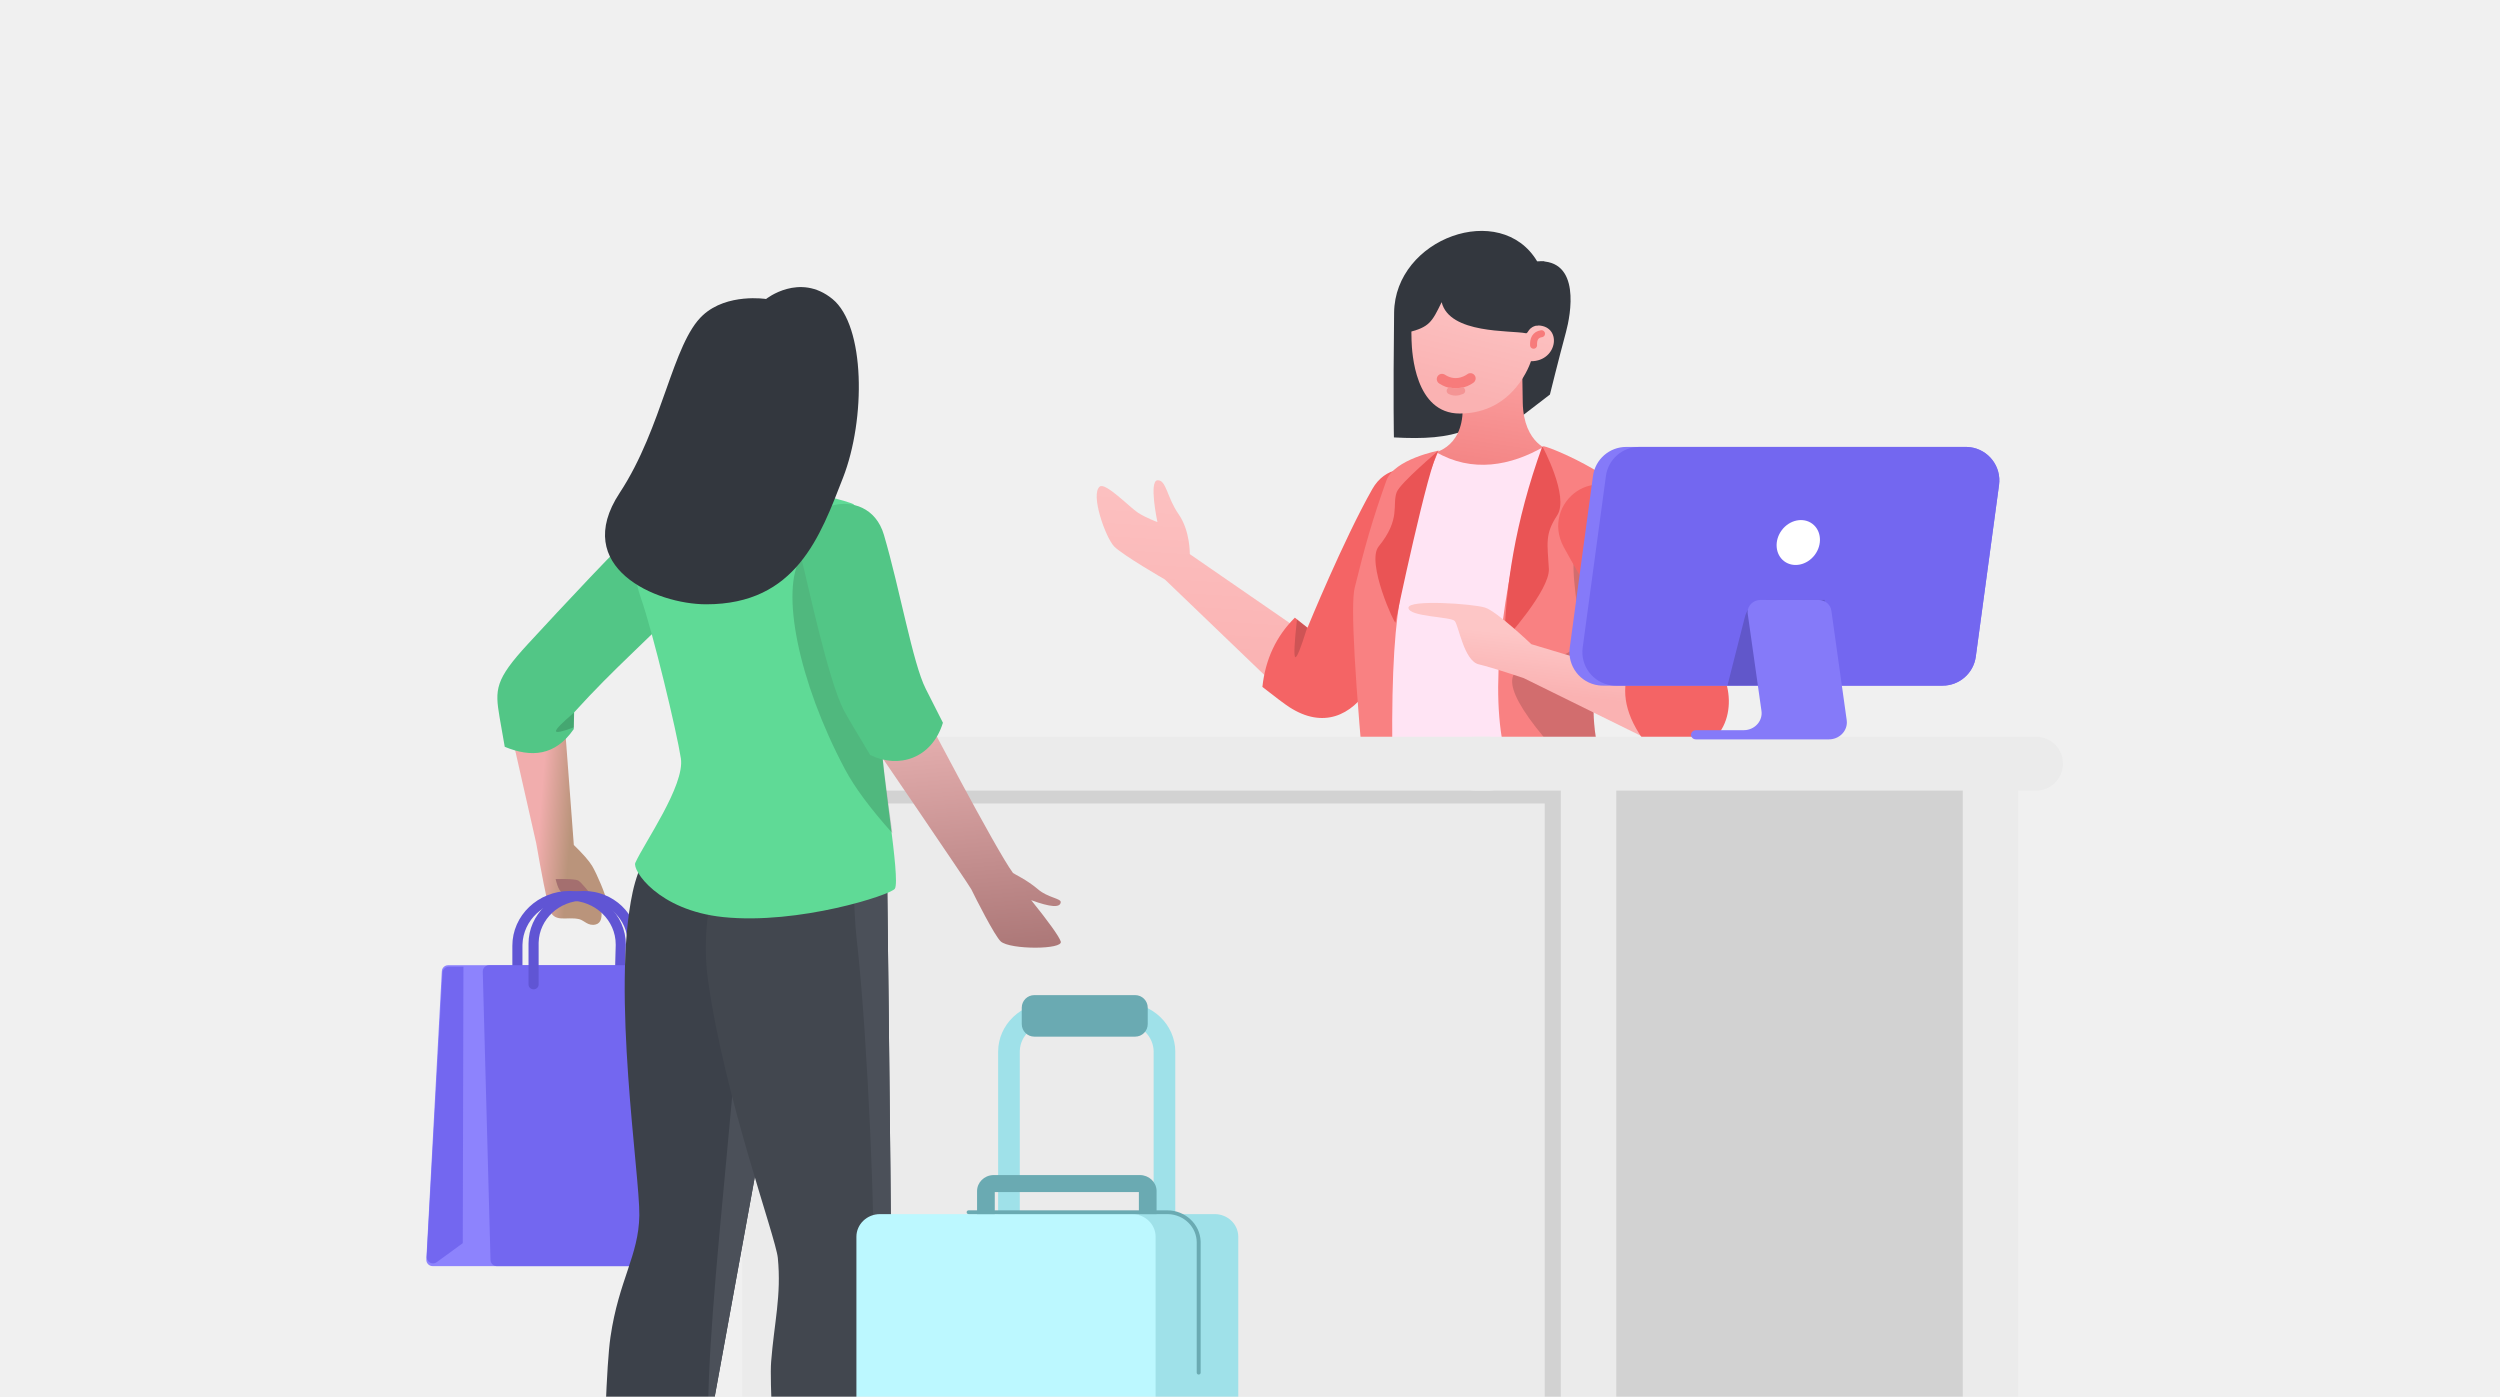
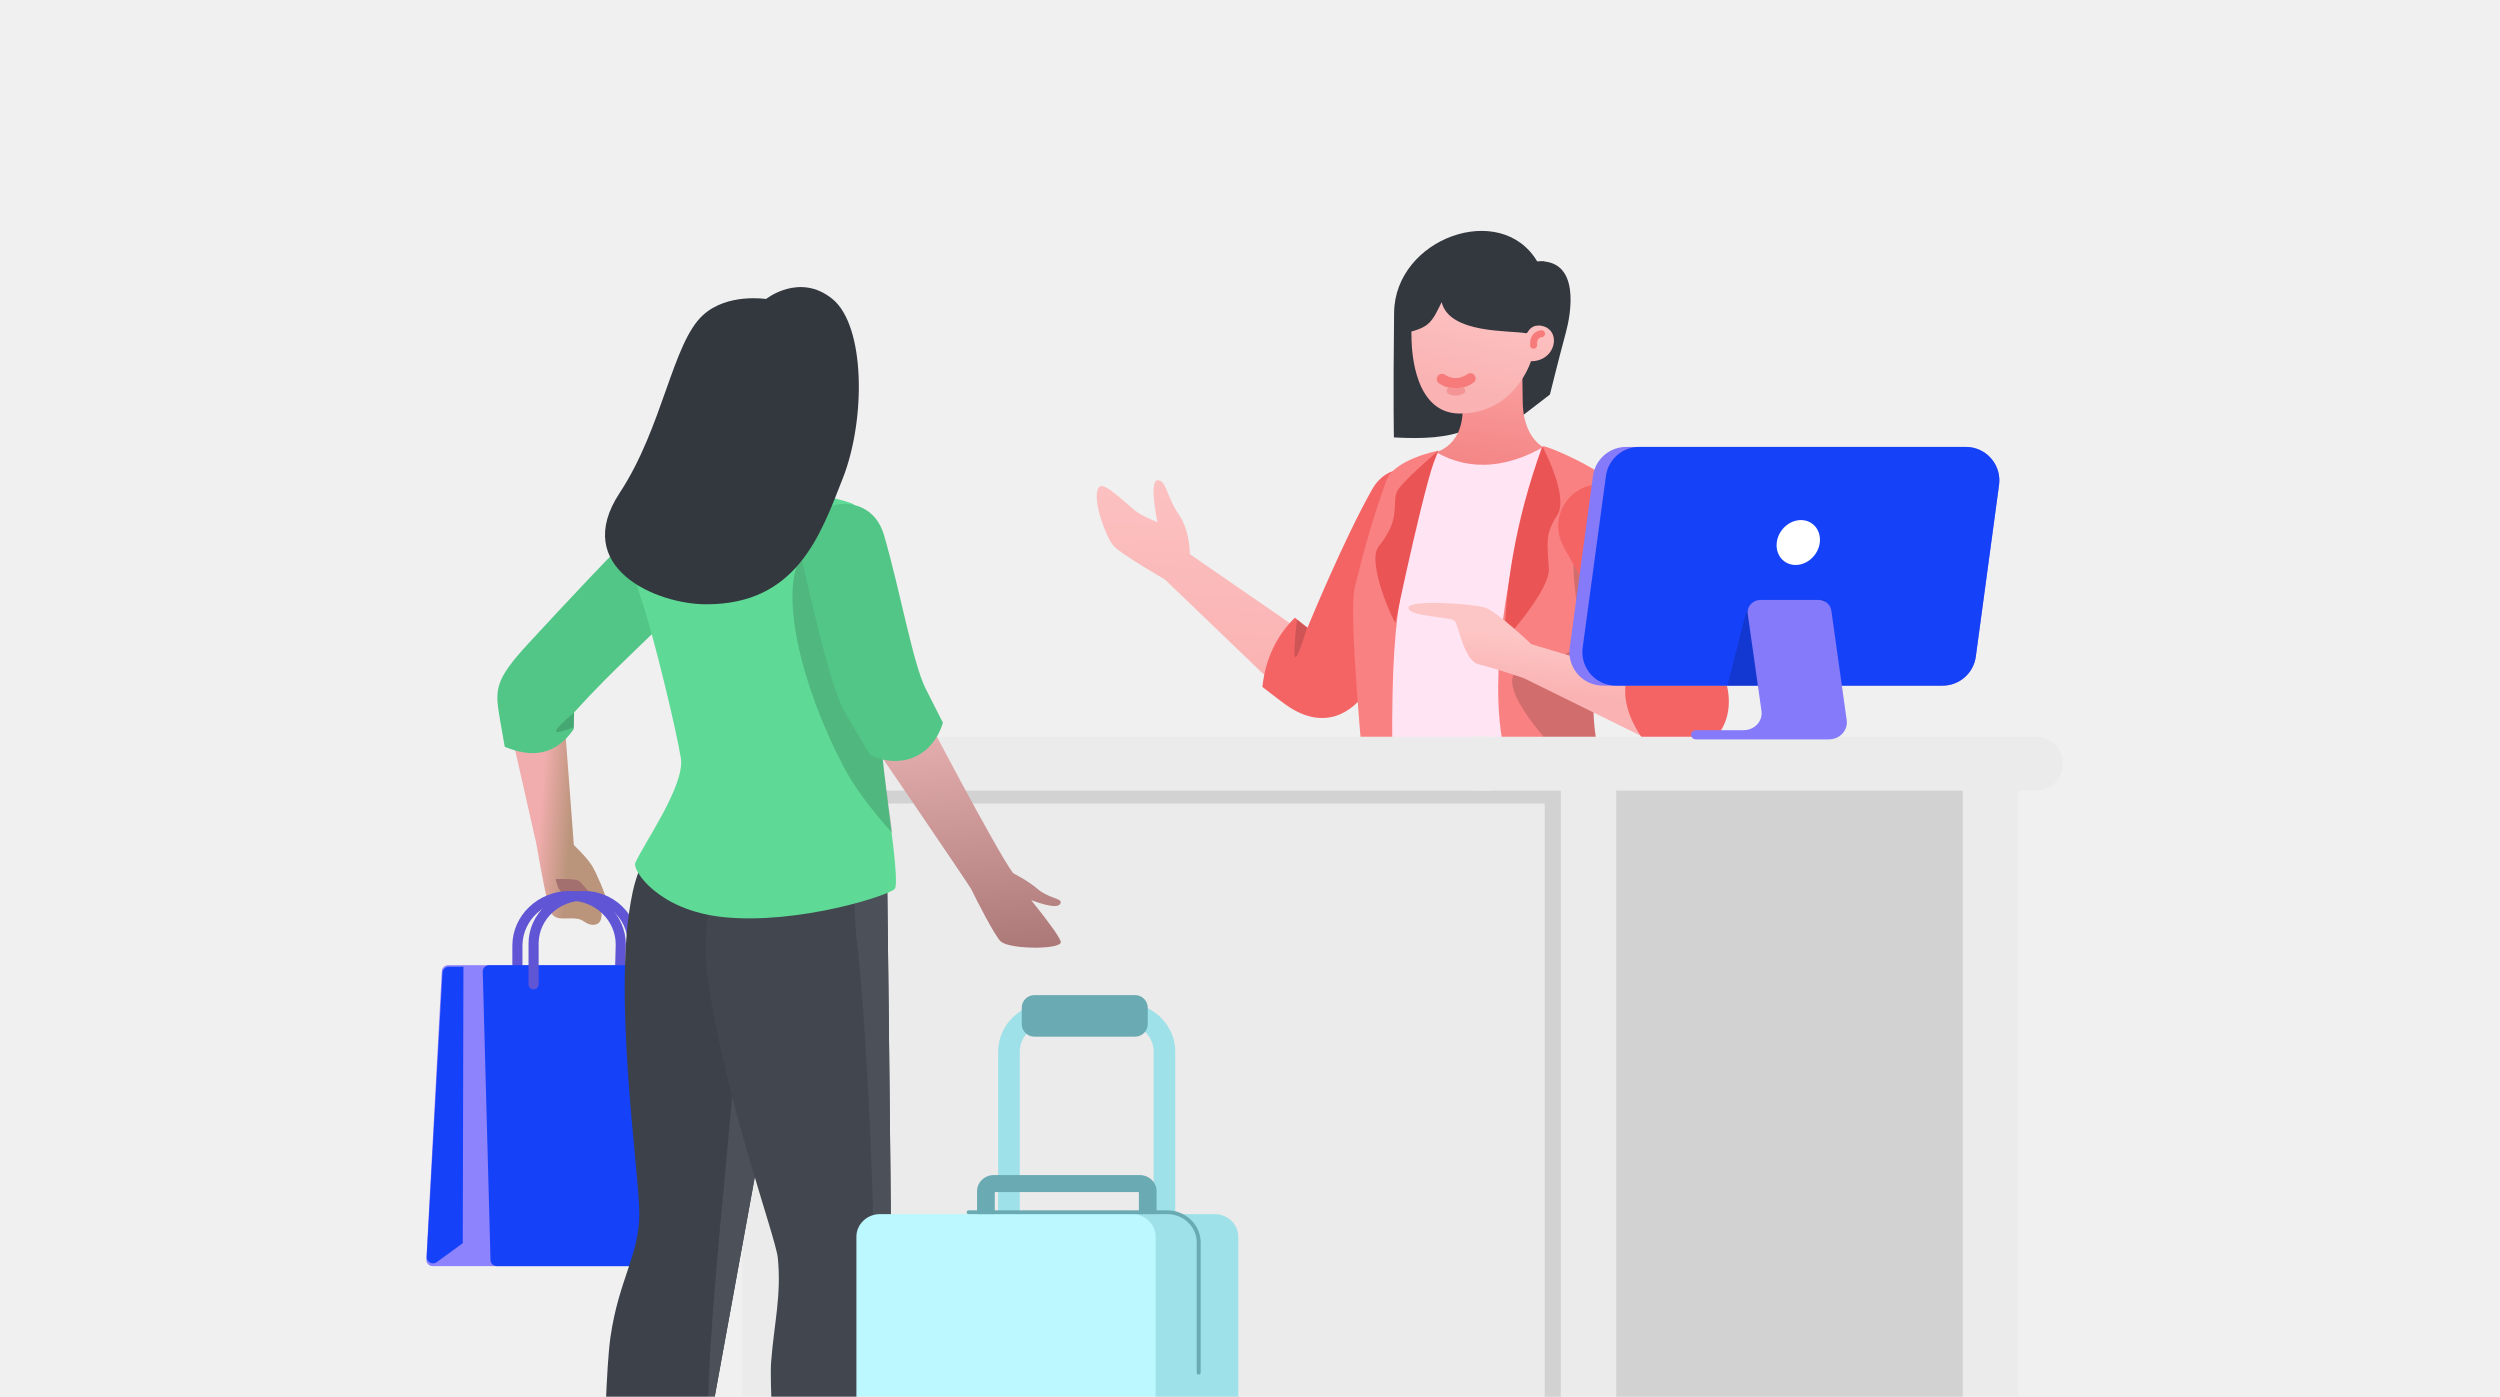
<svg xmlns="http://www.w3.org/2000/svg" xmlns:xlink="http://www.w3.org/1999/xlink" width="358px" height="200px" viewBox="0 0 358 200" version="1.1">
  <defs>
    <path d="M6,0 L352,0 C355.314,-6.08718376e-16 358,2.686 358,6 L358,200 L358,200 L0,200 L0,6 C-4.05812251e-16,2.686 2.686,6.08718376e-16 6,0 Z" id="path-1" />
    <linearGradient x1="100%" y1="28.702%" x2="100%" y2="138.491%" id="linearGradient-3">
      <stop stop-color="#7E1939" offset="0%" />
      <stop stop-color="#E35785" offset="100%" />
    </linearGradient>
    <linearGradient x1="100%" y1="28.702%" x2="100%" y2="96.604%" id="linearGradient-4">
      <stop stop-color="#9C2248" offset="0%" />
      <stop stop-color="#E35785" offset="100%" />
    </linearGradient>
    <linearGradient x1="42.833%" y1="-28.186%" x2="50%" y2="91.05%" id="linearGradient-5">
      <stop stop-color="#FDC6C6" offset="0%" />
      <stop stop-color="#FAB2B2" offset="100%" />
    </linearGradient>
    <linearGradient x1="44.771%" y1="-28.186%" x2="62.919%" y2="121.547%" id="linearGradient-6">
      <stop stop-color="#FFAFAF" offset="0%" />
      <stop stop-color="#F07777" offset="100%" />
    </linearGradient>
    <linearGradient x1="31.713%" y1="-1.016%" x2="55.144%" y2="86.96%" id="linearGradient-7">
      <stop stop-color="#FDC6C6" offset="0%" />
      <stop stop-color="#FAB2B2" offset="100%" />
    </linearGradient>
    <linearGradient x1="42.314%" y1="24.938%" x2="50%" y2="63.158%" id="linearGradient-8">
      <stop stop-color="#FDC6C6" offset="0%" />
      <stop stop-color="#FAB2B2" offset="100%" />
    </linearGradient>
    <linearGradient x1="40.233%" y1="35.954%" x2="59.343%" y2="59.89%" id="linearGradient-9">
      <stop stop-color="#F1ADAD" offset="0%" />
      <stop stop-color="#BA947B" offset="100%" />
    </linearGradient>
    <linearGradient x1="43.599%" y1="-28.186%" x2="50%" y2="111.154%" id="linearGradient-10">
      <stop stop-color="#FDC6C6" offset="0%" />
      <stop stop-color="#A47070" offset="100%" />
    </linearGradient>
    <linearGradient x1="46.493%" y1="-28.186%" x2="50%" y2="111.154%" id="linearGradient-11">
      <stop stop-color="#FDC6C6" offset="0%" />
      <stop stop-color="#A47070" offset="100%" />
    </linearGradient>
  </defs>
  <g id="📝-Pages-New" stroke="none" stroke-width="1" fill="none" fill-rule="evenodd">
    <g id="Knowledge-Base" transform="translate(-288, -445)">
      <g id="Illustration" transform="translate(288, 445)">
        <mask id="mask-2" fill="white">
          <use xlink:href="#path-1" />
        </mask>
        <g id="Mask" />
        <g mask="url(#mask-2)">
          <g transform="translate(61, 32)">
            <g id="Wom2.4" transform="translate(141, 109) scale(-1, 1) translate(-141, -109) translate(95, 0.5)">
              <g id="LLeg" transform="translate(27.06185, 78.22868)">
                <path d="M-6.88594311e-15,4.37589234e-14 C-6.88594311e-15,4.37589234e-14 6.481,59.226 7.01,64.638 C7.539,70.049 6.481,73.968 6.047,79.557 C5.614,85.146 7.701,120.3 7.701,120.3 C10.77,122.06 14.422,122.405 19.065,120.353 C19.065,120.353 23.329,76.56 23.288,66.586 C23.263,60.636 23.912,0.668 23.912,0.668 L-6.88594311e-15,4.37589234e-14 Z" id="Path" fill="url(#linearGradient-3)" />
                <ellipse id="Oval" fill-opacity="0.192" fill="#FFFFFF" transform="translate(19.72723, 67.04502) rotate(3) translate(-19.72723, -67.04502) " cx="19.727" cy="67.045" rx="2.584" ry="4.004" />
                <path d="M10.356,65.124 C10.888,68.87 9.458,75.967 6.066,86.414 L6.023,84.697 C5.975,82.425 5.973,80.654 6.039,79.671 L6.047,79.557 C6.467,74.154 7.469,70.312 7.058,65.174 L6.969,64.224 C6.746,62.034 6.056,55.61 5.19,47.622 L5.665,48.927 C8.293,56.213 9.857,61.612 10.356,65.124 Z" id="Path" fill-opacity="0.192" fill="#FFFFFF" />
              </g>
              <g id="RLeg" transform="translate(6.460736, 75.74981)">
                <path d="M16.46,0 C16.46,0 9.389,5.966 7.532,14.537 C4.438,28.825 5.995,55.214 5.903,61 C5.816,66.787 3.593,70.278 2.401,78.46 C1.209,86.642 2.389,123.207 2.389,123.207 C5.549,124.992 8.977,125.12 12.745,123.1 L34.878,1.908 L16.46,0 Z" id="Path" fill="url(#linearGradient-4)" />
                <ellipse id="Oval" fill-opacity="0.192" fill="#FFFFFF" transform="translate(17.53921, 68.2922) rotate(5) translate(-17.53921, -68.2922) " cx="17.539" cy="68.292" rx="2.906" ry="4.621" />
                <path d="M11.749,5.325 L14.511,5.681 C12.084,10.027 10.858,19.938 10.833,35.414 L10.833,35.905 C10.833,59.305 6.321,67.548 4.505,77.622 L4.451,77.927 C3.364,84.174 2.55,94.185 2.008,107.959 L1.953,104.544 C1.802,94.138 1.799,82.595 2.401,78.46 C3.593,70.278 5.816,66.787 5.903,61 L5.907,60.425 C5.906,53.641 4.53,28.396 7.532,14.537 C8.316,10.917 10.03,7.762 11.749,5.325 Z" id="Path" fill-opacity="0.192" fill="#FFFFFF" />
              </g>
              <g id="LArm" transform="translate(41.03859, 34.68479)">
                <path d="M36.581,12.166 C36.581,12.166 36.514,8.825 38.192,6.436 C39.87,4.046 39.937,1.508 41.207,1.591 C42.477,1.674 41.219,7.574 41.219,7.574 C41.219,7.574 42.83,6.987 43.988,6.245 C45.145,5.503 48.655,1.844 49.475,2.492 C50.866,3.597 48.626,9.828 47.406,11.074 C46.182,12.321 40.142,15.803 40.142,15.803 L22.352,32.886 L19.692,23.817 L36.581,12.166 Z" id="Path" fill="url(#linearGradient-5)" />
                <path d="M0.999,10.658 C3.742,16.721 8.763,27.858 10.833,31.181 C13.427,35.343 17.518,37.176 22.307,34.089 C22.975,33.658 24.268,32.689 26.187,31.183 C25.761,27.228 24.211,23.922 21.539,21.265 C20.329,22.218 19.724,22.695 19.724,22.695 C19.724,22.695 14.578,10.12 10.438,2.835 C6.852,-3.468 -3.175,1.44 0.999,10.658 Z" id="Path" fill="#F46465" />
                <path d="M19.778,22.702 C20.699,25.681 21.268,27.085 21.483,26.912 C21.698,26.74 21.616,24.947 21.236,21.534 L19.778,22.702 Z" id="Path" fill-opacity="0.16" fill="#000000" />
              </g>
              <g id="Head" transform="translate(22.61257, 0)">
                <path d="M7.573,21.808 L7.573,27.173 L3.44,24.001 C3.44,24.001 2.17,18.861 1.137,15.043 C0.489,12.649 -1.09,4.547 5.265,4.927 C10.471,-3.821 25.632,1.593 25.752,12.28 C25.898,25.133 25.779,30.138 25.779,30.138 C17.206,30.607 12.381,29.425 7.573,21.808 Z" id="Path" fill="#33373E" />
                <path d="M3.351,32.023 C3.351,32.023 7.196,31.162 7.329,25.157 C7.462,19.152 7.369,17.102 7.369,17.102 L15.837,16.957 C15.837,16.957 15.93,23.649 15.931,26.07 C15.935,31.956 20.475,32.438 20.475,32.438 C20.475,32.438 19.699,37.295 12.026,37.706 C6.034,38.027 3.351,32.023 3.351,32.023 Z" id="Path" fill="url(#linearGradient-6)" />
                <path d="M5.395,14.104 C1.617,13.964 2.233,19.236 6.157,19.229 C6.157,19.229 8.437,26.718 16.351,26.718 C22.778,26.718 23.196,17.99 23.254,16.248 C23.317,14.392 23.325,8.292 23.325,8.292 L5.248,8.284 L5.395,14.104 Z" id="Path" fill="url(#linearGradient-7)" />
                <path d="M5.102,14.069 C6.668,14.315 6.478,15.303 6.904,15.217 C9.065,14.779 17.816,15.357 18.943,10.77 C20.345,13.636 20.687,14.34 23.774,15.109 L23.774,6.712 L4.249,4.927 C4.249,4.927 4.552,13.982 5.102,14.069 Z" id="Path" fill="#33373E" />
                <path d="M14.961,21.057 C14.961,21.057 16.284,23.087 18.8,22.407" id="Path" stroke="#F77B7B" stroke-width="1.5" stroke-linecap="round" transform="translate(16.88053, 21.80175) rotate(-18) translate(-16.88053, -21.80175) " />
                <path d="M16.066,23.478 C16.661,23.715 17.226,23.714 17.721,23.439" id="Path" stroke="#F49494" stroke-linecap="round" transform="translate(16.89376, 23.54516) rotate(2) translate(-16.89376, -23.54516) " />
                <path d="M5.578,17.034 C5.806,16.219 5.693,15.504 4.842,15.169" id="Path-8" stroke="#F77B7B" stroke-linecap="round" transform="translate(5.261431, 16.10127) rotate(-13) translate(-5.261431, -16.10127) " />
              </g>
              <g id="Body" transform="translate(12.92147, 30.7926)">
                <path d="M13.901,0.616 C18.726,3.433 24.304,4.465 29.496,1.407 C37.97,17.333 40.082,36.336 38.044,57.34 C25.687,62.003 15.302,61.086 6.461,55.756 L13.901,0.616 Z" id="Path" fill="#FFE4F4" />
                <path d="M14.112,0.629 C22.103,25.581 26.895,60.956 1.938,54.802 C15.195,31.535 -2.827,21.063 1.258,9.038 C2.655,4.927 14.008,0.306 14.112,0.629 Z" id="Path" fill="#F98182" />
                <path d="M5.099,10.99 C14.131,12.289 6.685,27.321 9.667,29.585 C12.648,31.85 17.837,32.094 18.396,33.477 C19.521,36.258 14.085,43.277 2.089,54.534 L1.938,54.802 C13.486,34.534 1.3,23.976 0.666,13.642 C2.004,11.641 3.482,10.758 5.099,10.99 Z" id="Path" fill-opacity="0.16" fill="#000000" />
                <path d="M14.22,0.616 C14.22,0.616 10.314,7.804 12.094,10.51 C13.869,13.215 13.492,14.468 13.282,18.161 C13.109,21.236 19.655,28.438 19.655,28.438 C19.463,21.029 18.209,11.626 14.22,0.616 Z" id="Path" fill="#EA5455" />
                <path d="M29.073,1.232 C32.123,8.522 33.589,14.243 34.956,24.944 C35.716,30.886 35.906,39.987 35.526,52.249 L39.294,52.955 C41.09,34.012 41.688,23.321 41.088,20.882 C39.576,14.742 38.552,11.155 36.556,5.543 C35.457,2.462 29.073,1.232 29.073,1.232 Z" id="Path" fill="#F98182" />
                <path d="M29.073,1.232 C29.073,1.232 34.563,5.859 35.069,7.181 C35.76,8.984 34.438,11.016 37.646,14.948 C39.507,17.223 35.266,26.361 35.247,25.845 C35.247,25.703 30.493,3.088 29.073,1.232 Z" id="Path" fill="#EA5455" />
              </g>
              <g id="RArm" transform="translate(0, 36.88954)">
                <path d="M28.712,22.859 C28.712,22.859 33.632,18.163 35.336,17.618 C37.04,17.073 46.373,16.418 46.31,17.65 C46.239,18.969 40.233,18.893 39.677,19.542 C39.122,20.191 38.349,25.243 36.25,25.741 C34.155,26.239 29.811,27.713 29.811,27.713 L10.478,37.235 L12.538,27.714 L28.712,22.859 Z" id="Path" fill="url(#linearGradient-8)" />
                <path d="M13.903,2.975 C8.039,10.865 3.032,22.883 1.11,27.568 C-0.812,32.253 1.127,39.32 9.578,37.933 C10.248,37.823 11.129,37.565 12.221,37.161 C15.328,33.1 15.873,29.614 14.713,26.511 C13.985,26.804 13.62,26.95 13.62,26.95 C13.62,26.95 22.02,12.759 24.071,8.954 C27.497,2.6 19.069,-3.976 13.903,2.975 Z" id="Path" fill="#F46465" />
                <path d="M13.62,26.95 C10.776,28.275 9.533,28.646 9.89,28.063 C10.248,27.48 12.033,26.19 15.245,24.192 L13.62,26.95 Z" id="Path" fill-opacity="0.16" fill="#000000" />
              </g>
            </g>
            <g id="Group-25" transform="translate(37, 73.5)">
              <polygon id="Rectangle" fill="#EBEBEB" points="179.554 2.572 191.016 2.572 191.016 146.657 179.554 146.657" />
              <polygon id="Rectangle" fill="#D2D2D2" points="115.333 2.572 183.071 2.572 183.071 146.657 115.333 146.657" />
              <polygon id="Rectangle" fill="#EBEBEB" points="121.988 2.572 133.451 2.572 133.451 146.657 121.988 146.657" />
              <polygon id="Rectangle" fill="#D2D2D2" points="122.924 2.572 125.505 2.572 125.505 146.657 122.924 146.657" />
              <polygon id="Rectangle" fill="#EBEBEB" points="111.74 2.572 123.203 2.572 123.203 146.657 111.74 146.657" />
              <polygon id="Rectangle" fill="#EBEBEB" points="8.3 2.572 115.258 2.572 115.258 146.657 8.3 146.657" />
              <polygon id="Rectangle" fill="#D2D2D2" points="8.224 1.837 125.303 1.837 125.303 9.555 8.224 9.555" />
              <path d="M3.859,0 L115.118,0 C117.25,4.47172551e-15 118.977,1.728 118.977,3.859 C118.977,5.99 117.25,7.718 115.118,7.718 L3.859,7.718 C1.728,7.718 2.60988004e-16,5.99 0,3.859 C-2.60988004e-16,1.728 1.728,3.91482006e-16 3.859,0 Z" id="Rectangle" fill="#EBEBEB" />
              <path d="M113.296,0 L193.559,0 C195.69,-1.58910568e-14 197.418,1.728 197.418,3.859 C197.418,5.99 195.69,7.718 193.559,7.718 L113.296,7.718 C111.165,7.718 109.438,5.99 109.438,3.859 C109.438,1.728 111.165,3.91482006e-16 113.296,0 Z" id="Rectangle" fill="#EBEBEB" />
            </g>
            <g id="Desktop1" transform="translate(194.5, 53) scale(-1, 1) translate(-194.5, -53) translate(163, 32)">
              <path d="M5.494,-5.53605471e-14 L54.126,-5.53605471e-14 C56.528,-5.66899778e-14 58.56,1.776 58.883,4.156 L62.211,28.74 C62.567,31.367 60.726,33.785 58.099,34.141 C57.885,34.17 57.67,34.184 57.455,34.184 L8.822,34.184 C6.42,34.184 4.388,32.409 4.066,30.028 L0.737,5.444 C0.381,2.817 2.223,0.399 4.85,0.043 C5.063,0.015 5.278,-5.70973333e-14 5.494,-5.53605471e-14 Z" id="Rectangle" fill="#857AF9" />
-               <path d="M5.494,-5.53605471e-14 L52.275,-5.53605471e-14 C54.677,-6.00687253e-14 56.709,1.776 57.031,4.156 L60.36,28.74 C60.716,31.367 58.874,33.785 56.247,34.141 C56.034,34.17 55.819,34.184 55.603,34.184 L8.822,34.184 C6.42,34.184 4.388,32.409 4.066,30.028 L0.737,5.444 C0.381,2.817 2.223,0.399 4.85,0.043 C5.063,0.015 5.278,-5.70973333e-14 5.494,-5.53605471e-14 Z" id="Rectangle" fill="#7367F0" />
+               <path d="M5.494,-5.53605471e-14 L52.275,-5.53605471e-14 C54.677,-6.00687253e-14 56.709,1.776 57.031,4.156 L60.36,28.74 C60.716,31.367 58.874,33.785 56.247,34.141 C56.034,34.17 55.819,34.184 55.603,34.184 L8.822,34.184 C6.42,34.184 4.388,32.409 4.066,30.028 L0.737,5.444 C0.381,2.817 2.223,0.399 4.85,0.043 C5.063,0.015 5.278,-5.70973333e-14 5.494,-5.53605471e-14 Z" id="Rectangle" fill="#1542f8" />
              <path d="M25.714,21.913 L34.026,21.913 C35.49,21.913 36.767,22.906 37.127,24.324 L39.635,34.184 L39.635,34.184 L25.714,34.087 L25.714,21.913 Z" id="Rectangle" fill-opacity="0.16" fill="#000000" />
              <ellipse id="Oval" fill="#FFFFFF" transform="translate(29.4862, 13.68903) rotate(-37) translate(-29.4862, -13.68903) " cx="29.486" cy="13.689" rx="2.952" ry="3.355" />
              <path d="M34.89,21.913 C35.913,21.913 36.742,22.698 36.742,23.666 C36.742,23.736 36.737,23.806 36.729,23.875 L34.757,37.805 C34.568,39.138 35.557,40.363 36.964,40.542 C37.077,40.556 37.191,40.563 37.306,40.563 L44.151,40.563 C44.535,40.563 44.846,40.858 44.846,41.221 C44.846,41.584 44.535,41.878 44.151,41.878 L25.101,41.878 C23.681,41.878 22.529,40.788 22.529,39.443 C22.529,39.336 22.537,39.229 22.552,39.123 L24.747,23.457 C24.859,22.576 25.648,21.913 26.585,21.913 L34.89,21.913 Z" id="Path" fill="#857AF9" />
            </g>
            <g id="Wom4.7" transform="translate(46, 114.5) scale(-1, 1) translate(-46, -114.5) translate(0, 8.5)">
              <g id="RArm" transform="translate(50.82518, 32.53227)">
                <g id="Group-10" transform="translate(21.76113, 42.48585) scale(-1, 1) rotate(-15) translate(-21.76113, -42.48585) translate(16.26113, 24.48585)">
                  <path d="M5.778,23.755 C6.712,25.319 7.297,26.507 7.533,27.316 C7.888,28.53 8.388,32.052 8.222,32.729 C8.111,33.181 7.776,33.387 7.218,33.348 C7.098,34.823 6.652,35.56 5.878,35.56 C4.75,35.56 4.41,34.559 3.788,34.22 C2.099,33.303 0.022,33.923 0.022,31.515 C0.022,29.909 0.229,26.77 0.643,22.097 L1.484,0.553 L10.008,1.369 L5.778,23.755 Z" id="Path-17" fill="url(#linearGradient-9)" />
                  <path d="M7.218,33.348 C6.089,30.618 5.376,29.114 5.077,28.838 C4.779,28.561 3.753,28.214 1.999,27.796 C1.954,29.191 2.176,29.95 2.664,30.075 C3.056,30.175 4.957,31.289 5.932,31.953 C6.263,32.178 6.692,32.643 7.218,33.348 Z" id="Path-18" fill="#A46F6F" />
                </g>
                <path d="M10.101,2.065 C2.983,-4.102 -3.95,4.865 2.662,11.653 C10.052,19.242 13.981,22.39 19.957,28.978 C19.957,28.978 19.976,29.779 20.015,31.379 C22.683,35.242 26.105,35.471 29.896,33.91 C30.27,31.801 30.515,30.398 30.632,29.701 C31.305,25.691 31.326,24.331 26.53,19.137 C21.734,13.944 13.191,4.742 10.101,2.065 Z" id="Path" fill="#52C686" />
                <path d="M19.994,29.03 C21.706,30.489 22.562,31.362 22.562,31.651 C22.562,31.94 21.706,31.764 19.994,31.123 L19.994,29.03 Z" id="Path-24" fill-opacity="0.16" fill="#000000" />
              </g>
              <g id="Group-72" transform="translate(70.5, 114.0481) scale(-1, 1) translate(-70.5, -114.0481) translate(49, 86.54812)">
                <path d="M3.169,11.171 L35.578,11.171 C36.075,11.171 36.478,11.574 36.478,12.071 L36.478,53.361 C36.478,53.858 36.075,54.261 35.578,54.261 L0.95,54.261 C0.453,54.261 0.05,53.858 0.05,53.361 C0.05,53.345 0.05,53.329 0.051,53.313 L2.27,12.023 C2.296,11.546 2.691,11.171 3.169,11.171 Z" id="Rectangle" fill="#8D83FD" />
                <path d="M20.589,0.537 C25.023,0.537 28.618,3.967 28.618,8.198 L28.617,8.296 L28.495,12.847 C28.484,13.228 28.152,13.529 27.752,13.519 C27.379,13.51 27.08,13.233 27.05,12.886 L27.048,12.811 L27.168,8.36 C27.17,8.306 27.17,8.252 27.17,8.198 C27.17,4.73 24.224,1.918 20.589,1.918 C16.91,1.918 13.916,4.717 13.819,8.205 L13.816,8.38 L13.816,12.829 C13.816,13.21 13.492,13.519 13.092,13.519 C12.719,13.519 12.412,13.25 12.373,12.904 L12.369,12.829 L12.369,8.38 C12.369,4.048 16.049,0.537 20.589,0.537 Z" id="Path" fill="#6055D4" />
-                 <path d="M9.031,11.171 L39.1,11.171 C39.578,11.171 39.973,11.546 39.998,12.023 L42.218,53.313 C42.244,53.809 41.864,54.233 41.367,54.26 C41.351,54.261 41.335,54.261 41.319,54.261 L10.14,54.261 C9.653,54.261 9.254,53.873 9.241,53.386 L8.131,12.096 C8.118,11.599 8.51,11.185 9.007,11.172 C9.015,11.172 9.023,11.171 9.031,11.171 Z" id="Rectangle" fill="#7367F0" />
+                 <path d="M9.031,11.171 L39.1,11.171 C39.578,11.171 39.973,11.546 39.998,12.023 L42.218,53.313 C42.244,53.809 41.864,54.233 41.367,54.26 C41.351,54.261 41.335,54.261 41.319,54.261 L10.14,54.261 C9.653,54.261 9.254,53.873 9.241,53.386 L8.131,12.096 C8.118,11.599 8.51,11.185 9.007,11.172 C9.015,11.172 9.023,11.171 9.031,11.171 Z" id="Rectangle" fill="#1542f8" />
                <path d="M22.583,0.537 C26.853,0.537 30.314,3.84 30.314,7.913 L30.312,8.087 L30.167,13.95 C30.158,14.331 29.826,14.633 29.427,14.624 C29.054,14.616 28.753,14.339 28.723,13.993 L28.72,13.917 L28.865,8.055 C28.866,8.008 28.867,7.961 28.867,7.913 C28.867,4.602 26.054,1.918 22.583,1.918 C19.081,1.918 16.23,4.581 16.135,7.901 L16.132,8.073 L16.132,13.934 C16.132,14.315 15.808,14.624 15.408,14.624 C15.035,14.624 14.728,14.355 14.689,14.009 L14.685,13.934 L14.685,8.073 C14.685,3.911 18.221,0.537 22.583,0.537 Z" id="Path" fill="#6055D4" />
-                 <path d="M5.365,11.388 L5.268,50.976 L1.534,53.696 C1.132,53.989 0.569,53.901 0.277,53.499 C0.154,53.331 0.094,53.126 0.105,52.919 L2.366,12.239 C2.393,11.762 2.787,11.388 3.265,11.388 L5.365,11.388 L5.365,11.388 Z" id="Path-98" fill="#7367F0" />
+                 <path d="M5.365,11.388 L5.268,50.976 L1.534,53.696 C1.132,53.989 0.569,53.901 0.277,53.499 C0.154,53.331 0.094,53.126 0.105,52.919 L2.366,12.239 C2.393,11.762 2.787,11.388 3.265,11.388 L5.365,11.388 L5.365,11.388 Z" id="Path-98" fill="#1542f8" />
              </g>
              <g id="RLeg" transform="translate(35.16814, 72.74425)">
                <path d="M0,1.902 L18.341,0 L18.61,0.239 C19.917,1.427 25.598,6.946 27.23,14.489 C30.312,28.73 26.188,55.031 26.279,60.799 C26.366,66.566 29.222,70.046 30.41,78.201 C31.597,86.355 31.709,122.799 31.709,122.799 C28.561,124.579 25.792,124.706 22.039,122.693 L0,1.902 Z" id="Path" fill="#3C414A" />
                <path d="M16.383,91.69 L1.82852956e-14,1.902 L10.197,0.844 C10.652,32.037 16.993,74.2 16.383,91.69 Z" id="Path" fill="#4B5059" />
              </g>
              <g id="LLEg" transform="translate(16.30481, 75.21494)">
                <path d="M9.766,0.666 L30.36,0 L30.514,0.272 C31.514,2.08 36.989,12.668 35.299,24.703 C32.925,41.595 25.605,61.399 25.31,64.424 C24.783,69.818 25.837,73.723 26.269,79.294 C26.7,84.865 23.978,119.903 23.978,119.903 C20.922,121.656 17.286,122.001 12.662,119.956 C10.309,88.228 9.121,69.853 9.101,64.832 C9.07,57.301 9.766,0.666 9.766,0.666 Z" id="Path" fill="#42474F" />
                <path d="M14.003,18.937 L13.865,20.189 C12.444,33.386 11.243,61.414 11.75,65.736 L11.821,66.284 C12.388,71.053 12.237,83.023 11.367,102.196 L10.595,91.191 C9.661,77.563 9.165,68.951 9.106,65.352 L9.101,64.832 C9.07,57.301 9.766,0.666 9.766,0.666 L14.109,0.526 C14.573,7.767 14.538,13.904 14.003,18.937 Z" id="Path" fill="#4B5059" />
              </g>
              <g id="Body" transform="translate(23.25663, 29.18373)">
                <path d="M31.41,2.554 C34.116,6.345 38.624,19.214 38.88,22.109 C39.168,25.448 35.416,30.768 35.354,35.602 C35.299,40.437 38.153,56.222 37.295,57.582 C36.757,58.443 23.533,62.762 12.722,61.644 C3.387,60.678 -0.333,54.909 0.129,53.872 C1.392,51.04 7.25,42.775 6.653,38.917 C6.063,35.059 2.637,20.818 0.936,15.972 C-0.758,11.125 -0.193,6.036 2.969,3.951 C4.534,2.919 8.709,-0.013 16.145,4.42175139e-05 C23.58,0.014 31.201,2.26 31.41,2.554 Z" id="Path" fill="#5FDA96" transform="translate(19.44791, 30.91374) scale(-1, 1) translate(-19.44791, -30.91374) " />
                <path d="M3.265,11.516 L3.951,11.221 C10.141,8.607 13.834,8.234 15.028,10.101 C18.024,14.785 15.441,27.864 8.752,40.456 C7.365,43.068 5.101,46.121 1.96,49.615 L2.177,47.972 C2.794,43.383 3.571,38.147 3.542,35.602 C3.48,30.768 -0.272,25.448 0.016,22.109 C0.156,20.525 1.57,15.953 3.265,11.516 Z" id="Path" fill-opacity="0.16" fill="#000000" />
              </g>
              <g id="Head" transform="translate(32.72671, 8.205586)" fill="url(#linearGradient-10)">
                <path d="M1.84,5.121 C-0.694,5.386 -0.514,9.636 2.571,9.858 C3.201,13.956 5.45,15.908 8.191,16.134 L8.039,22.332 L20.165,22.325 C20.165,22.325 16.75,17.947 16.92,11.953 C17.091,5.958 16.806,0.328 16.806,0.328 L1.1,0.597 L1.84,5.121 Z" id="Path" />
              </g>
              <g id="LArm" transform="translate(0, 31.66065)">
                <path d="M26.786,32.07 C26.786,32.07 15.174,54.537 14.942,55.215 C14.49,56.535 12.43,62.256 11.662,63.14 C10.494,64.482 2.883,65.412 3.142,64.186 C3.307,63.402 4.467,61.273 6.621,57.798 C4.009,59.142 2.621,59.411 2.457,58.604 C2.347,58.066 4.227,57.736 5.46,56.379 C6.858,54.841 8.678,53.721 8.735,53.619 C10.817,49.888 18.762,28.736 18.762,28.736 L26.786,32.07 Z" id="Path" fill="url(#linearGradient-11)" transform="translate(14.61906, 46.74696) rotate(7) translate(-14.61906, -46.74696) " />
                <path d="M26.423,4.427 C24.124,12.255 22.288,22.818 20.443,26.461 C20.141,27.057 19.318,28.683 17.973,31.338 C19.551,36.446 24.287,37.979 28.395,35.946 C30.474,32.504 31.728,30.377 32.156,29.565 C34.41,25.291 37.426,10.913 38.284,7.624 C40.251,0.086 28.723,-3.4 26.423,4.427 Z" id="Path" fill="#52C686" />
              </g>
              <path d="M32.114,30.084 C38.319,20.658 39.641,8.656 44.041,4.627 C47.533,1.43 53.077,2.317 53.077,2.317 C53.077,2.317 57.878,-1.525 62.586,2.317 C67.294,6.159 67.37,19.52 64.096,27.918 C60.823,36.316 57.387,46.036 44.509,46.036 C37.293,46.036 25.105,40.73 32.114,30.084 Z" id="Path" fill="#33373E" transform="translate(48.18928, 23.32264) scale(-1, 1) translate(-48.18928, -23.32264) " />
            </g>
            <g id="Group-113" transform="translate(56, 110.5)">
              <path d="M43.972,1.081 C48.02,1.081 51.301,4.228 51.301,8.11 L51.301,62.179 L25.933,62.179 L25.933,8.11 C25.933,4.228 29.214,1.081 33.261,1.081 L43.972,1.081 Z M43.972,4.055 L33.261,4.055 C30.972,4.055 29.108,5.8 29.035,7.979 L29.033,8.11 L29.033,59.205 L48.201,59.205 L48.201,8.11 C48.201,5.915 46.381,4.127 44.109,4.057 L43.972,4.055 Z" id="Rectangle" fill="#9FE1E9" />
              <path d="M31.115,0 L45.555,0 C46.549,-4.04660118e-16 47.355,0.806 47.355,1.8 L47.355,4.148 C47.355,5.142 46.549,5.948 45.555,5.948 L31.115,5.948 C30.121,5.948 29.315,5.142 29.315,4.148 L29.315,1.8 C29.315,0.806 30.121,-3.94290921e-17 31.115,0 Z" id="Rectangle" fill="#6AAAB2" />
              <path d="M46.227,25.769 C47.512,25.769 48.56,26.739 48.621,27.956 L48.623,28.067 L48.623,33.678 L46.087,33.678 L46.087,28.202 L25.452,28.202 L25.452,33.252 L22.915,33.252 L22.915,28.067 C22.915,26.836 23.925,25.83 25.195,25.772 L25.311,25.769 L46.227,25.769 Z" id="Path" fill="#6AAAB2" />
              <path d="M26.496,31.36 L56.939,31.36 C58.807,31.36 60.321,32.812 60.321,34.604 L60.321,103.812 C60.321,105.603 58.807,107.056 56.939,107.056 L26.496,107.056 C24.628,107.056 23.114,105.603 23.114,103.812 L23.114,34.604 C23.114,32.812 24.628,31.36 26.496,31.36 Z" id="Rectangle" fill="#9FE1E9" />
              <path d="M9.02,31.36 L45.1,31.36 C46.968,31.36 48.483,32.812 48.483,34.604 L48.483,103.812 C48.483,105.603 46.968,107.056 45.1,107.056 L9.02,107.056 C7.152,107.056 5.638,105.603 5.638,103.812 L5.638,34.604 C5.638,32.812 7.152,31.36 9.02,31.36 Z" id="Rectangle" fill="#BCF8FF" />
              <path d="M50.142,30.819 C52.74,30.819 54.856,32.803 54.932,35.277 L54.934,35.415 L54.934,54.069 C54.934,54.218 54.808,54.339 54.652,54.339 C54.514,54.339 54.398,54.243 54.375,54.117 L54.37,54.069 L54.37,35.415 C54.37,33.219 52.551,31.431 50.279,31.362 L50.142,31.36 L21.704,31.36 C21.549,31.36 21.422,31.239 21.422,31.089 C21.422,30.957 21.522,30.846 21.654,30.823 L21.704,30.819 L50.142,30.819 Z" id="Path-216" fill="#6AAAB2" />
            </g>
          </g>
        </g>
      </g>
    </g>
  </g>
</svg>
